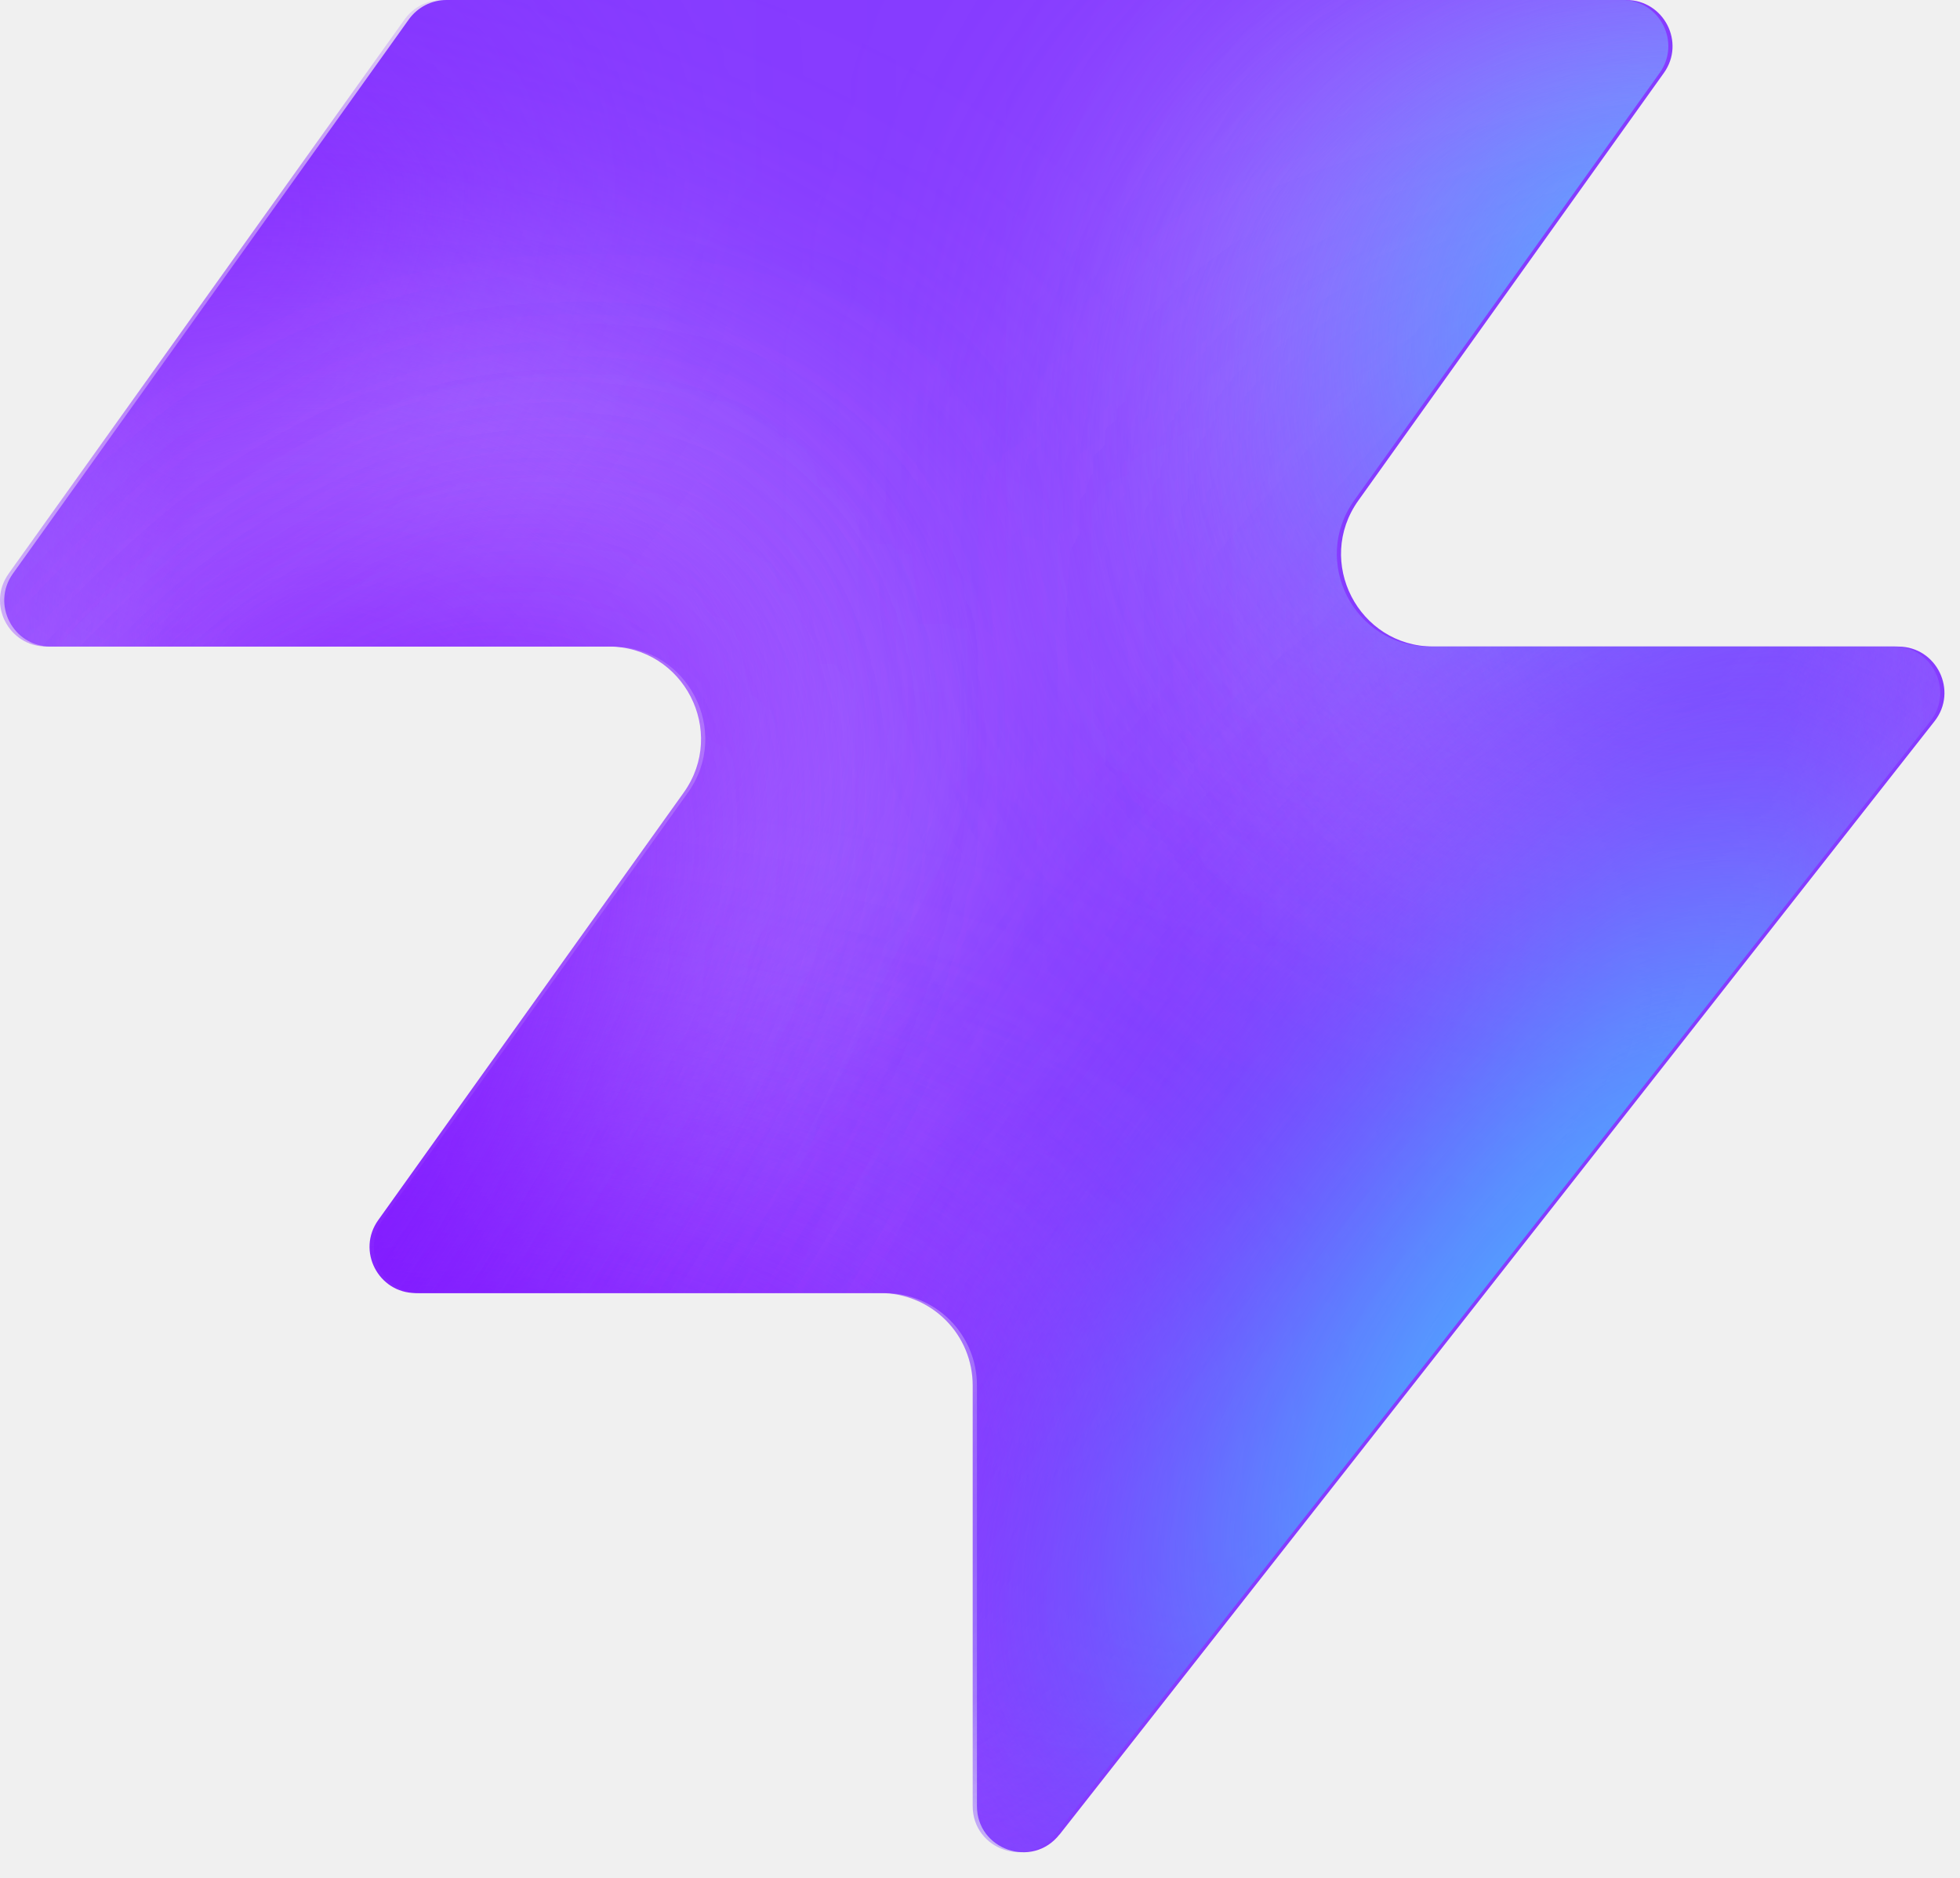
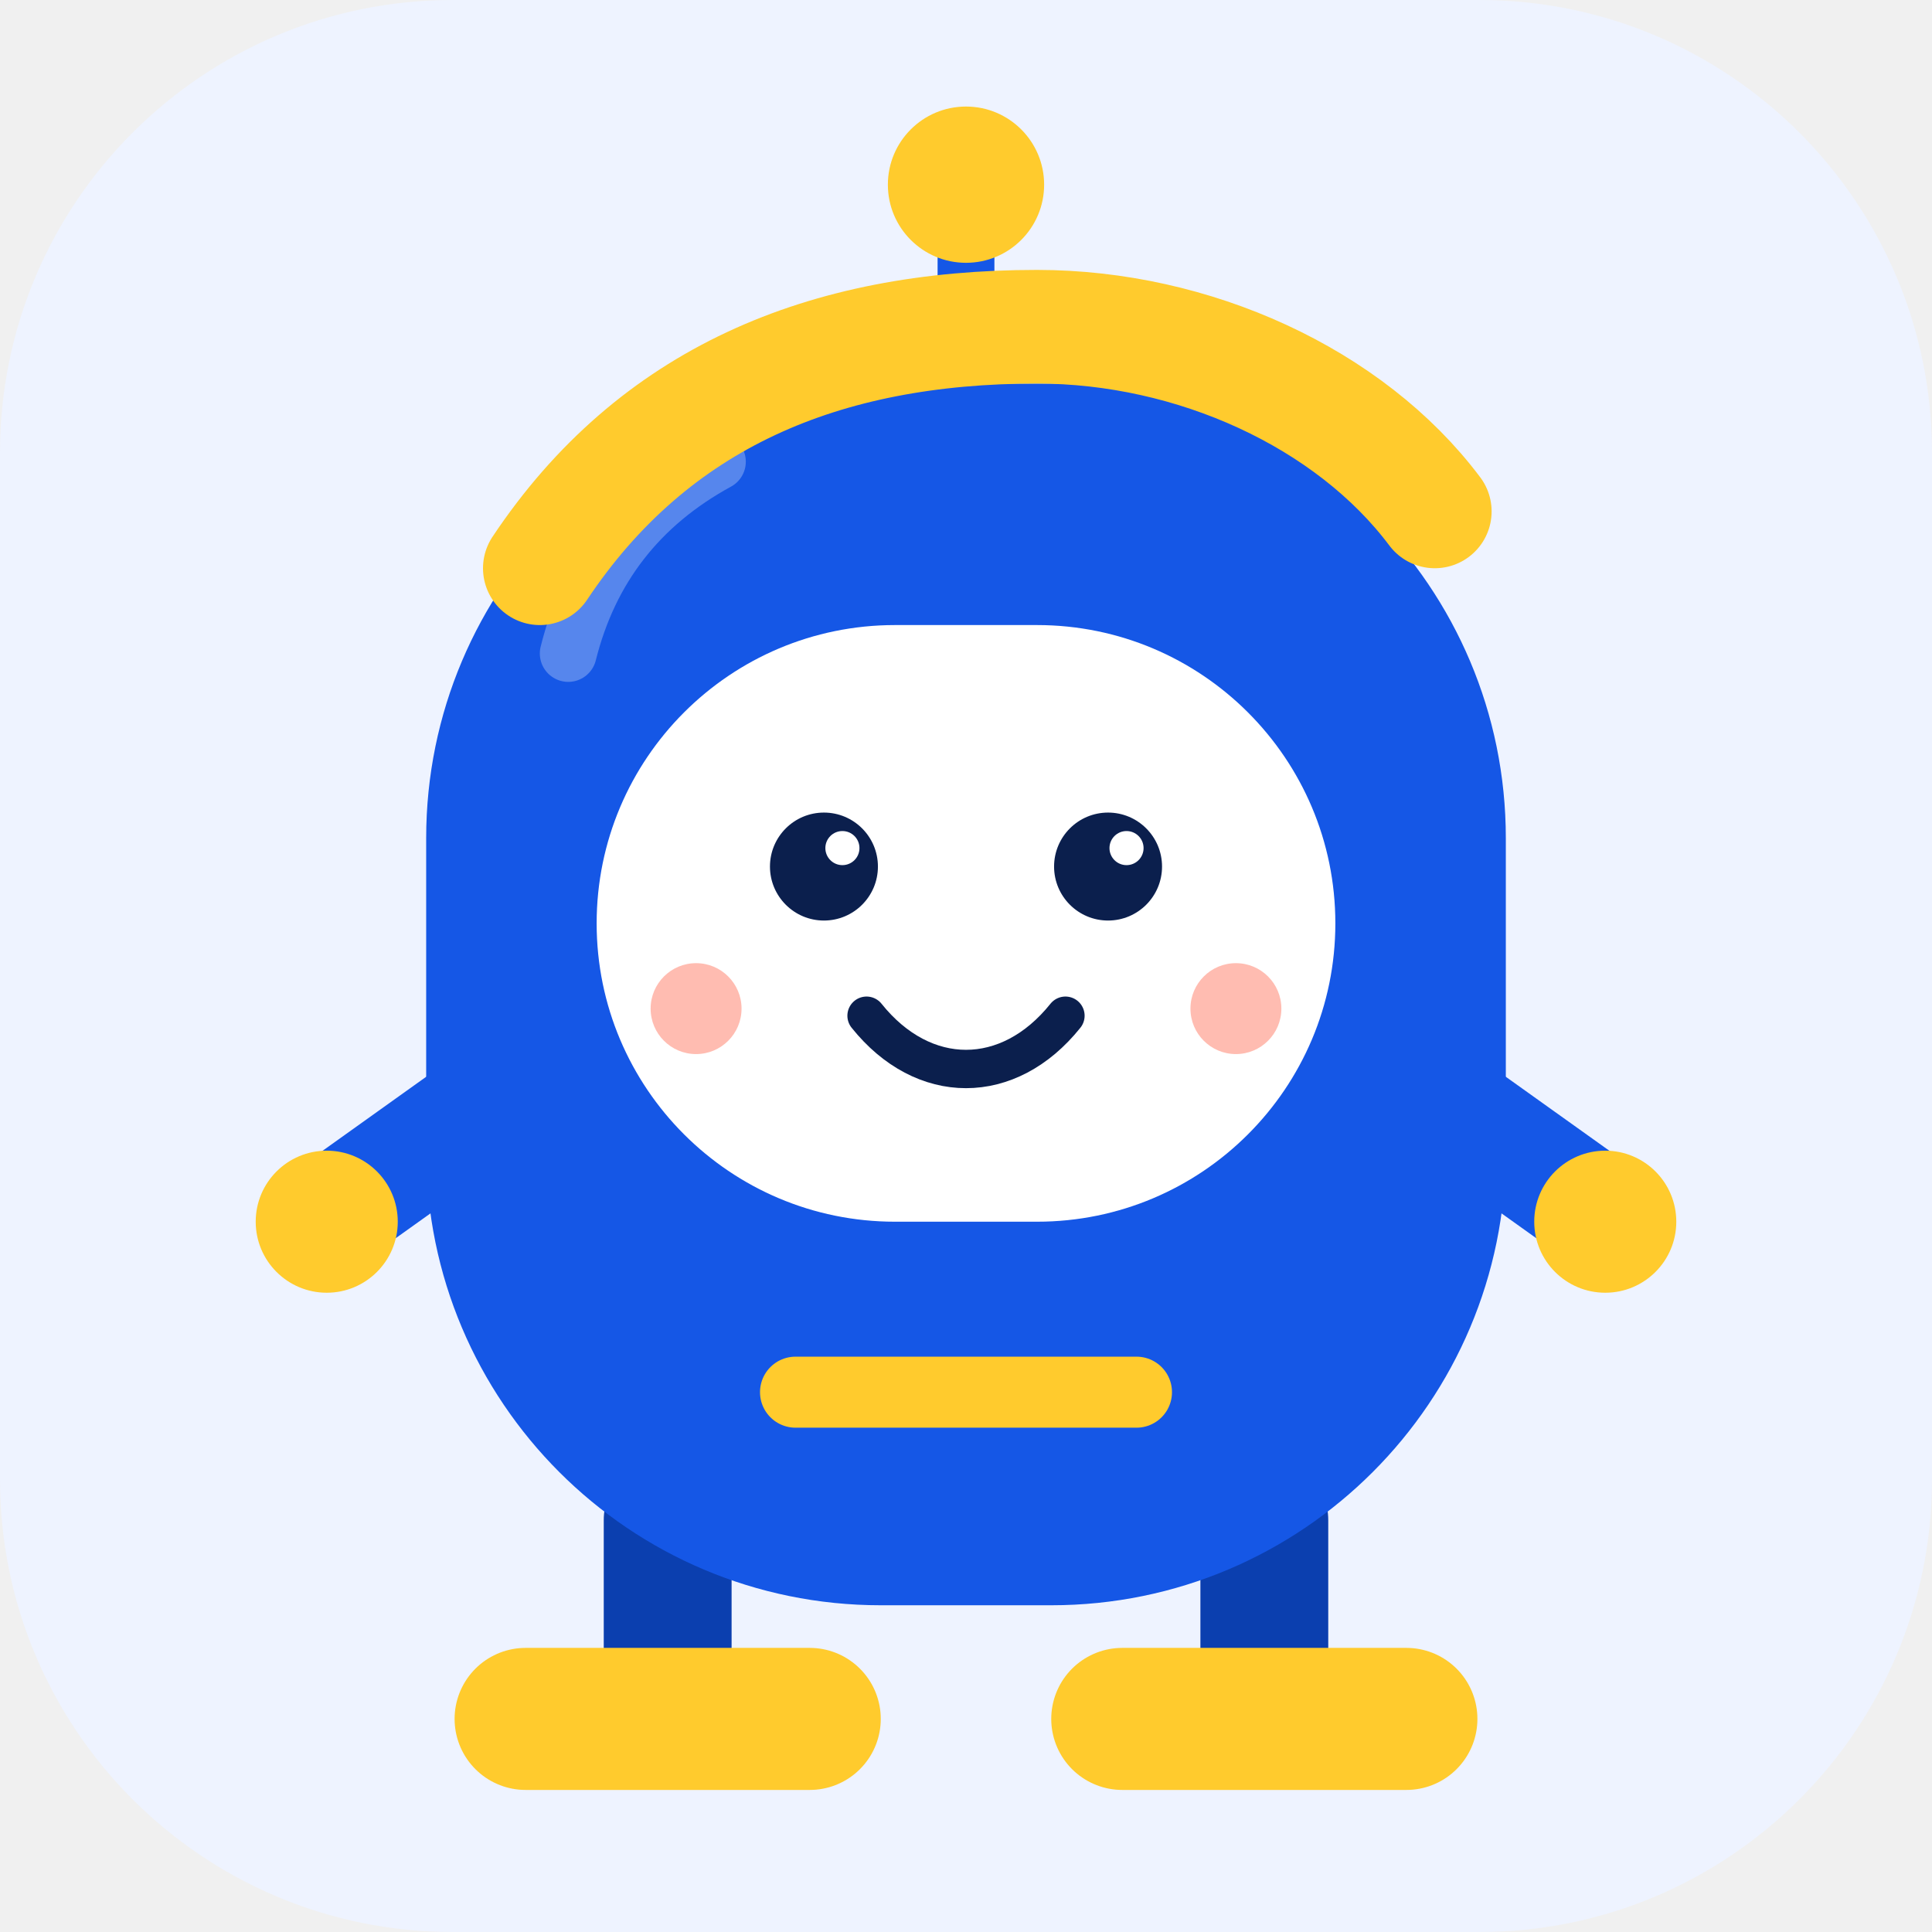
- <svg xmlns="http://www.w3.org/2000/svg" width="48" height="46" fill="none" viewBox="0 0 48 46">
-   <path fill="#863bff" d="M25.946 44.938c-.664.845-2.021.375-2.021-.698V33.937a2.26 2.26 0 0 0-2.262-2.262H10.287c-.92 0-1.456-1.04-.92-1.788l7.48-10.471c1.07-1.497 0-3.578-1.842-3.578H1.237c-.92 0-1.456-1.04-.92-1.788L10.013.474c.214-.297.556-.474.92-.474h28.894c.92 0 1.456 1.04.92 1.788l-7.48 10.471c-1.07 1.498 0 3.579 1.842 3.579h11.377c.943 0 1.473 1.088.89 1.83L25.947 44.94z" style="fill:#863bff;fill:color(display-p3 .525 .23 1);fill-opacity:1" />
-   <mask id="a" width="48" height="46" x="0" y="0" maskUnits="userSpaceOnUse" style="mask-type:alpha">
-     <path fill="#000" d="M25.842 44.938c-.664.844-2.021.375-2.021-.698V33.937a2.26 2.26 0 0 0-2.262-2.262H10.183c-.92 0-1.456-1.04-.92-1.788l7.48-10.471c1.07-1.498 0-3.579-1.842-3.579H1.133c-.92 0-1.456-1.04-.92-1.787L9.91.473c.214-.297.556-.474.92-.474h28.894c.92 0 1.456 1.04.92 1.788l-7.48 10.471c-1.07 1.498 0 3.578 1.842 3.578h11.377c.943 0 1.473 1.088.89 1.832L25.843 44.94z" style="fill:#000;fill-opacity:1" />
-   </mask>
-   <g mask="url(#a)">
-     <g filter="url(#b)">
-       <ellipse cx="5.508" cy="14.704" fill="#ede6ff" rx="5.508" ry="14.704" style="fill:#ede6ff;fill:color(display-p3 .927 .903 1);fill-opacity:1" transform="matrix(.00324 1 1 -.00324 -4.47 31.516)" />
+ <svg xmlns="http://www.w3.org/2000/svg" width="512" height="512" viewBox="0 0 512 512">
+   <rect width="512" height="512" rx="120" fill="#EEF3FF" />
+   <svg width="512" height="512" viewBox="4 -2 136 136" fill="none">
+     <g>
+       <g>
+         <path d="M51 105v12m42-12v12" stroke="#0B3FAF" stroke-width="9" stroke-linecap="round" />
+         <path d="M41 119h20m22 0h20" stroke="#FFCB2D" stroke-width="10" stroke-linecap="round" />
+         <g>
+           <path d="M42 73 28 83" stroke="#1557E6" stroke-width="8" stroke-linecap="round" />
+           <circle cx="27" cy="84" r="5" fill="#FFCB2D" />
+         </g>
+         <g>
+           <path d="m102 73 14 10" stroke="#1557E6" stroke-width="8" stroke-linecap="round" />
+           <circle cx="117" cy="84" r="5" fill="#FFCB2D" />
+         </g>
+         <g>
+           <path d="M72 28V14" stroke="#1557E6" stroke-width="4" stroke-linecap="round" />
+           <circle cx="72" cy="11" r="5.5" fill="#FFCB2D" />
+         </g>
+         <rect x="34" y="25" width="76" height="86" rx="32" fill="#1557E6" />
+         <path d="M44 44c1.5-6 5-10.5 10.5-13.5" stroke="#fff" stroke-opacity=".28" stroke-width="4" stroke-linecap="round" />
+         <path d="M42 38c8-12 20-17 35-17 11 0 22 5 28 13" stroke="#FFCB2D" stroke-width="8" stroke-linecap="round" />
+         <g>
+           <rect x="46" y="42" width="52" height="42" rx="21" fill="#fff" />
+           <g>
+             <g fill="#0B1F4D">
+               <circle cx="62" cy="59" r="3.8" />
+               <circle cx="82" cy="59" r="3.8" />
+               <circle cx="63.3" cy="57.7" r="1.2" fill="#fff" />
+               <circle cx="83.3" cy="57.7" r="1.2" fill="#fff" />
+             </g>
+           </g>
+           <path d="M65 69.5c4 5 10 5 14 0" stroke="#0B1F4D" stroke-width="2.7" stroke-linecap="round" fill="none" />
+           <circle cx="53" cy="69" r="3.2" fill="#FFB0A3" opacity=".85" />
+           <circle cx="91" cy="69" r="3.2" fill="#FFB0A3" opacity=".85" />
+         </g>
+         <path d="M60 96h24" stroke="#FFCB2D" stroke-width="5" stroke-linecap="round" />
+       </g>
    </g>
-     <g filter="url(#c)">
-       <ellipse cx="10.399" cy="29.851" fill="#ede6ff" rx="10.399" ry="29.851" style="fill:#ede6ff;fill:color(display-p3 .927 .903 1);fill-opacity:1" transform="matrix(.00324 1 1 -.00324 -39.328 7.883)" />
-     </g>
-     <g filter="url(#d)">
-       <ellipse cx="5.508" cy="30.487" fill="#7e14ff" rx="5.508" ry="30.487" style="fill:#7e14ff;fill:color(display-p3 .492 .077 1);fill-opacity:1" transform="rotate(89.814 -25.913 -14.639)scale(1 -1)" />
-     </g>
-     <g filter="url(#e)">
-       <ellipse cx="5.508" cy="30.599" fill="#7e14ff" rx="5.508" ry="30.599" style="fill:#7e14ff;fill:color(display-p3 .492 .077 1);fill-opacity:1" transform="rotate(89.814 -32.644 -3.334)scale(1 -1)" />
-     </g>
-     <g filter="url(#f)">
-       <ellipse cx="5.508" cy="30.599" fill="#7e14ff" rx="5.508" ry="30.599" style="fill:#7e14ff;fill:color(display-p3 .492 .077 1);fill-opacity:1" transform="matrix(.00324 1 1 -.00324 -34.34 30.47)" />
-     </g>
-     <g filter="url(#g)">
-       <ellipse cx="14.072" cy="22.078" fill="#ede6ff" rx="14.072" ry="22.078" style="fill:#ede6ff;fill:color(display-p3 .927 .903 1);fill-opacity:1" transform="rotate(93.35 24.506 48.493)scale(-1 1)" />
-     </g>
-     <g filter="url(#h)">
-       <ellipse cx="3.47" cy="21.501" fill="#7e14ff" rx="3.47" ry="21.501" style="fill:#7e14ff;fill:color(display-p3 .492 .077 1);fill-opacity:1" transform="rotate(89.009 28.708 47.59)scale(-1 1)" />
-     </g>
-     <g filter="url(#i)">
-       <ellipse cx="3.47" cy="21.501" fill="#7e14ff" rx="3.47" ry="21.501" style="fill:#7e14ff;fill:color(display-p3 .492 .077 1);fill-opacity:1" transform="rotate(89.009 28.708 47.59)scale(-1 1)" />
-     </g>
-     <g filter="url(#j)">
-       <ellipse cx=".387" cy="8.972" fill="#7e14ff" rx="4.407" ry="29.108" style="fill:#7e14ff;fill:color(display-p3 .492 .077 1);fill-opacity:1" transform="rotate(39.51 .387 8.972)" />
-     </g>
-     <g filter="url(#k)">
-       <ellipse cx="47.523" cy="-6.092" fill="#7e14ff" rx="4.407" ry="29.108" style="fill:#7e14ff;fill:color(display-p3 .492 .077 1);fill-opacity:1" transform="rotate(37.892 47.523 -6.092)" />
-     </g>
-     <g filter="url(#l)">
-       <ellipse cx="41.412" cy="6.333" fill="#47bfff" rx="5.971" ry="9.665" style="fill:#47bfff;fill:color(display-p3 .28 .748 1);fill-opacity:1" transform="rotate(37.892 41.412 6.333)" />
-     </g>
-     <g filter="url(#m)">
-       <ellipse cx="-1.879" cy="38.332" fill="#7e14ff" rx="4.407" ry="29.108" style="fill:#7e14ff;fill:color(display-p3 .492 .077 1);fill-opacity:1" transform="rotate(37.892 -1.88 38.332)" />
-     </g>
-     <g filter="url(#n)">
-       <ellipse cx="-1.879" cy="38.332" fill="#7e14ff" rx="4.407" ry="29.108" style="fill:#7e14ff;fill:color(display-p3 .492 .077 1);fill-opacity:1" transform="rotate(37.892 -1.88 38.332)" />
-     </g>
-     <g filter="url(#o)">
-       <ellipse cx="35.651" cy="29.907" fill="#7e14ff" rx="4.407" ry="29.108" style="fill:#7e14ff;fill:color(display-p3 .492 .077 1);fill-opacity:1" transform="rotate(37.892 35.651 29.907)" />
-     </g>
-     <g filter="url(#p)">
-       <ellipse cx="38.418" cy="32.4" fill="#47bfff" rx="5.971" ry="15.297" style="fill:#47bfff;fill:color(display-p3 .28 .748 1);fill-opacity:1" transform="rotate(37.892 38.418 32.4)" />
-     </g>
-   </g>
-   <defs>
-     <filter id="b" width="60.045" height="41.654" x="-19.77" y="16.149" color-interpolation-filters="sRGB" filterUnits="userSpaceOnUse">
-       <feFlood flood-opacity="0" result="BackgroundImageFix" />
-       <feBlend in="SourceGraphic" in2="BackgroundImageFix" result="shape" />
-       <feGaussianBlur result="effect1_foregroundBlur_2002_17158" stdDeviation="7.659" />
-     </filter>
-     <filter id="c" width="90.34" height="51.437" x="-54.613" y="-7.533" color-interpolation-filters="sRGB" filterUnits="userSpaceOnUse">
-       <feFlood flood-opacity="0" result="BackgroundImageFix" />
-       <feBlend in="SourceGraphic" in2="BackgroundImageFix" result="shape" />
-       <feGaussianBlur result="effect1_foregroundBlur_2002_17158" stdDeviation="7.659" />
-     </filter>
-     <filter id="d" width="79.355" height="29.4" x="-49.64" y="2.03" color-interpolation-filters="sRGB" filterUnits="userSpaceOnUse">
-       <feFlood flood-opacity="0" result="BackgroundImageFix" />
-       <feBlend in="SourceGraphic" in2="BackgroundImageFix" result="shape" />
-       <feGaussianBlur result="effect1_foregroundBlur_2002_17158" stdDeviation="4.596" />
-     </filter>
-     <filter id="e" width="79.579" height="29.4" x="-45.045" y="20.029" color-interpolation-filters="sRGB" filterUnits="userSpaceOnUse">
-       <feFlood flood-opacity="0" result="BackgroundImageFix" />
-       <feBlend in="SourceGraphic" in2="BackgroundImageFix" result="shape" />
-       <feGaussianBlur result="effect1_foregroundBlur_2002_17158" stdDeviation="4.596" />
-     </filter>
-     <filter id="f" width="79.579" height="29.4" x="-43.513" y="21.178" color-interpolation-filters="sRGB" filterUnits="userSpaceOnUse">
-       <feFlood flood-opacity="0" result="BackgroundImageFix" />
-       <feBlend in="SourceGraphic" in2="BackgroundImageFix" result="shape" />
-       <feGaussianBlur result="effect1_foregroundBlur_2002_17158" stdDeviation="4.596" />
-     </filter>
-     <filter id="g" width="74.749" height="58.852" x="15.756" y="-17.901" color-interpolation-filters="sRGB" filterUnits="userSpaceOnUse">
-       <feFlood flood-opacity="0" result="BackgroundImageFix" />
-       <feBlend in="SourceGraphic" in2="BackgroundImageFix" result="shape" />
-       <feGaussianBlur result="effect1_foregroundBlur_2002_17158" stdDeviation="7.659" />
-     </filter>
-     <filter id="h" width="61.377" height="25.362" x="23.548" y="2.284" color-interpolation-filters="sRGB" filterUnits="userSpaceOnUse">
-       <feFlood flood-opacity="0" result="BackgroundImageFix" />
-       <feBlend in="SourceGraphic" in2="BackgroundImageFix" result="shape" />
-       <feGaussianBlur result="effect1_foregroundBlur_2002_17158" stdDeviation="4.596" />
-     </filter>
-     <filter id="i" width="61.377" height="25.362" x="23.548" y="2.284" color-interpolation-filters="sRGB" filterUnits="userSpaceOnUse">
-       <feFlood flood-opacity="0" result="BackgroundImageFix" />
-       <feBlend in="SourceGraphic" in2="BackgroundImageFix" result="shape" />
-       <feGaussianBlur result="effect1_foregroundBlur_2002_17158" stdDeviation="4.596" />
-     </filter>
-     <filter id="j" width="56.045" height="63.649" x="-27.636" y="-22.853" color-interpolation-filters="sRGB" filterUnits="userSpaceOnUse">
-       <feFlood flood-opacity="0" result="BackgroundImageFix" />
-       <feBlend in="SourceGraphic" in2="BackgroundImageFix" result="shape" />
-       <feGaussianBlur result="effect1_foregroundBlur_2002_17158" stdDeviation="4.596" />
-     </filter>
-     <filter id="k" width="54.814" height="64.646" x="20.116" y="-38.415" color-interpolation-filters="sRGB" filterUnits="userSpaceOnUse">
-       <feFlood flood-opacity="0" result="BackgroundImageFix" />
-       <feBlend in="SourceGraphic" in2="BackgroundImageFix" result="shape" />
-       <feGaussianBlur result="effect1_foregroundBlur_2002_17158" stdDeviation="4.596" />
-     </filter>
-     <filter id="l" width="33.541" height="35.313" x="24.641" y="-11.323" color-interpolation-filters="sRGB" filterUnits="userSpaceOnUse">
-       <feFlood flood-opacity="0" result="BackgroundImageFix" />
-       <feBlend in="SourceGraphic" in2="BackgroundImageFix" result="shape" />
-       <feGaussianBlur result="effect1_foregroundBlur_2002_17158" stdDeviation="4.596" />
-     </filter>
-     <filter id="m" width="54.814" height="64.646" x="-29.286" y="6.009" color-interpolation-filters="sRGB" filterUnits="userSpaceOnUse">
-       <feFlood flood-opacity="0" result="BackgroundImageFix" />
-       <feBlend in="SourceGraphic" in2="BackgroundImageFix" result="shape" />
-       <feGaussianBlur result="effect1_foregroundBlur_2002_17158" stdDeviation="4.596" />
-     </filter>
-     <filter id="n" width="54.814" height="64.646" x="-29.286" y="6.009" color-interpolation-filters="sRGB" filterUnits="userSpaceOnUse">
-       <feFlood flood-opacity="0" result="BackgroundImageFix" />
-       <feBlend in="SourceGraphic" in2="BackgroundImageFix" result="shape" />
-       <feGaussianBlur result="effect1_foregroundBlur_2002_17158" stdDeviation="4.596" />
-     </filter>
-     <filter id="o" width="54.814" height="64.646" x="8.244" y="-2.416" color-interpolation-filters="sRGB" filterUnits="userSpaceOnUse">
-       <feFlood flood-opacity="0" result="BackgroundImageFix" />
-       <feBlend in="SourceGraphic" in2="BackgroundImageFix" result="shape" />
-       <feGaussianBlur result="effect1_foregroundBlur_2002_17158" stdDeviation="4.596" />
-     </filter>
-     <filter id="p" width="39.409" height="43.623" x="18.713" y="10.588" color-interpolation-filters="sRGB" filterUnits="userSpaceOnUse">
-       <feFlood flood-opacity="0" result="BackgroundImageFix" />
-       <feBlend in="SourceGraphic" in2="BackgroundImageFix" result="shape" />
-       <feGaussianBlur result="effect1_foregroundBlur_2002_17158" stdDeviation="4.596" />
-     </filter>
-   </defs>
+   </svg>
</svg>
